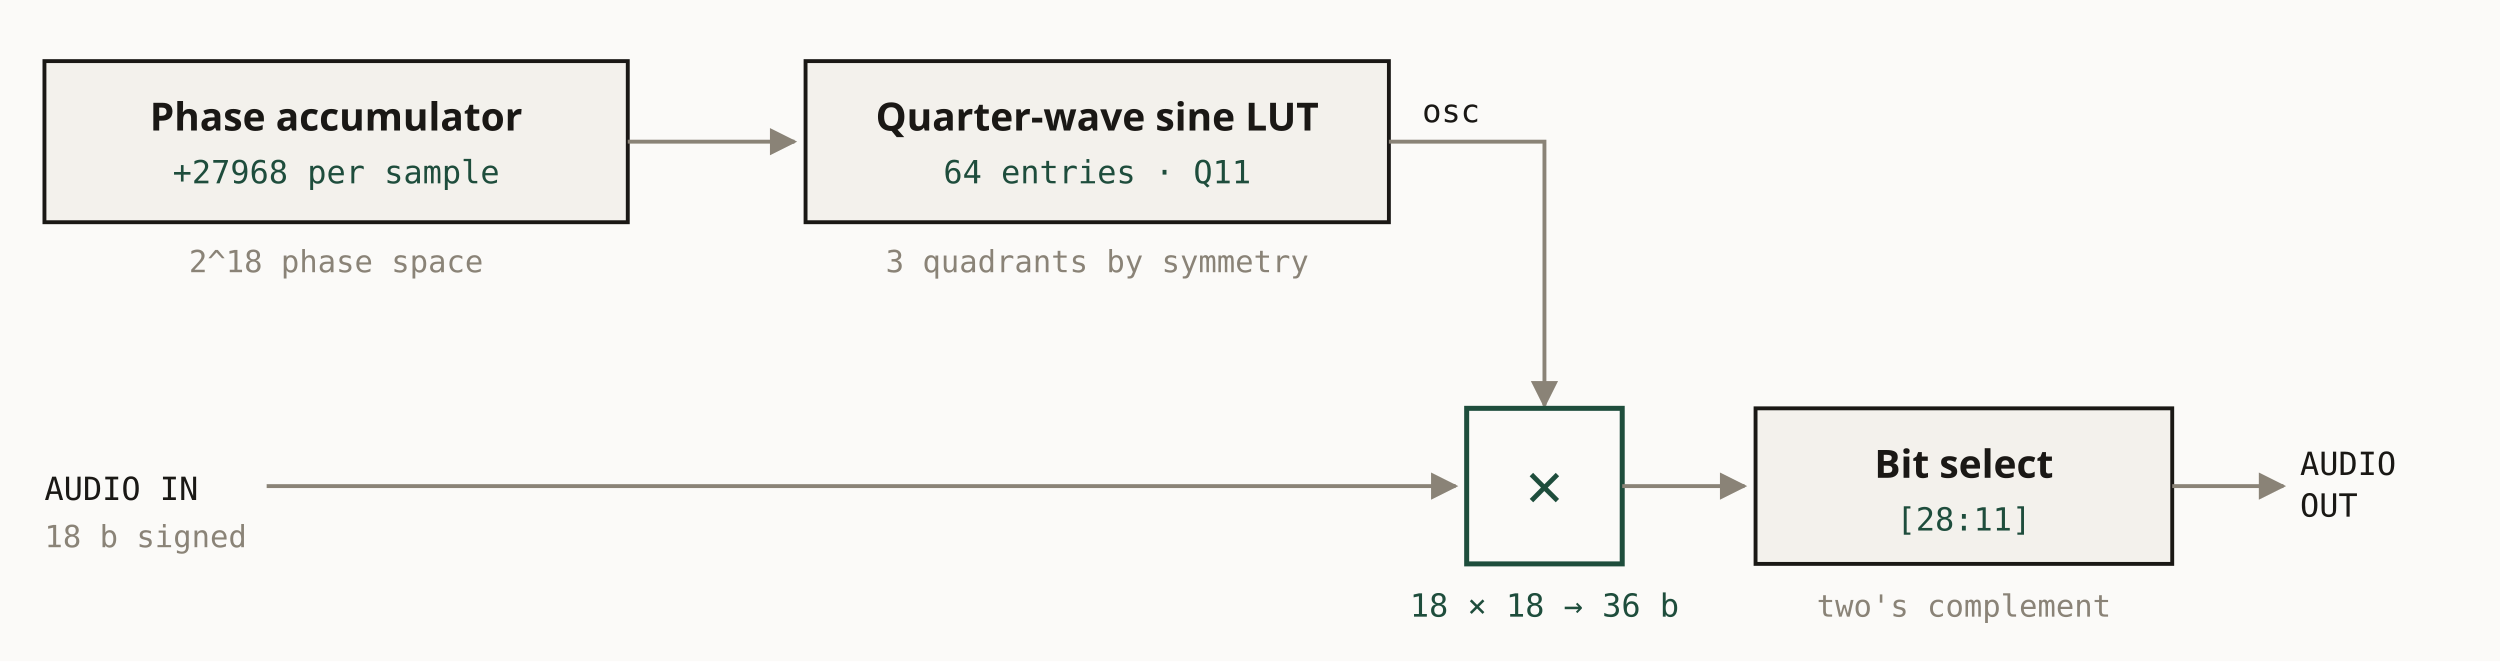
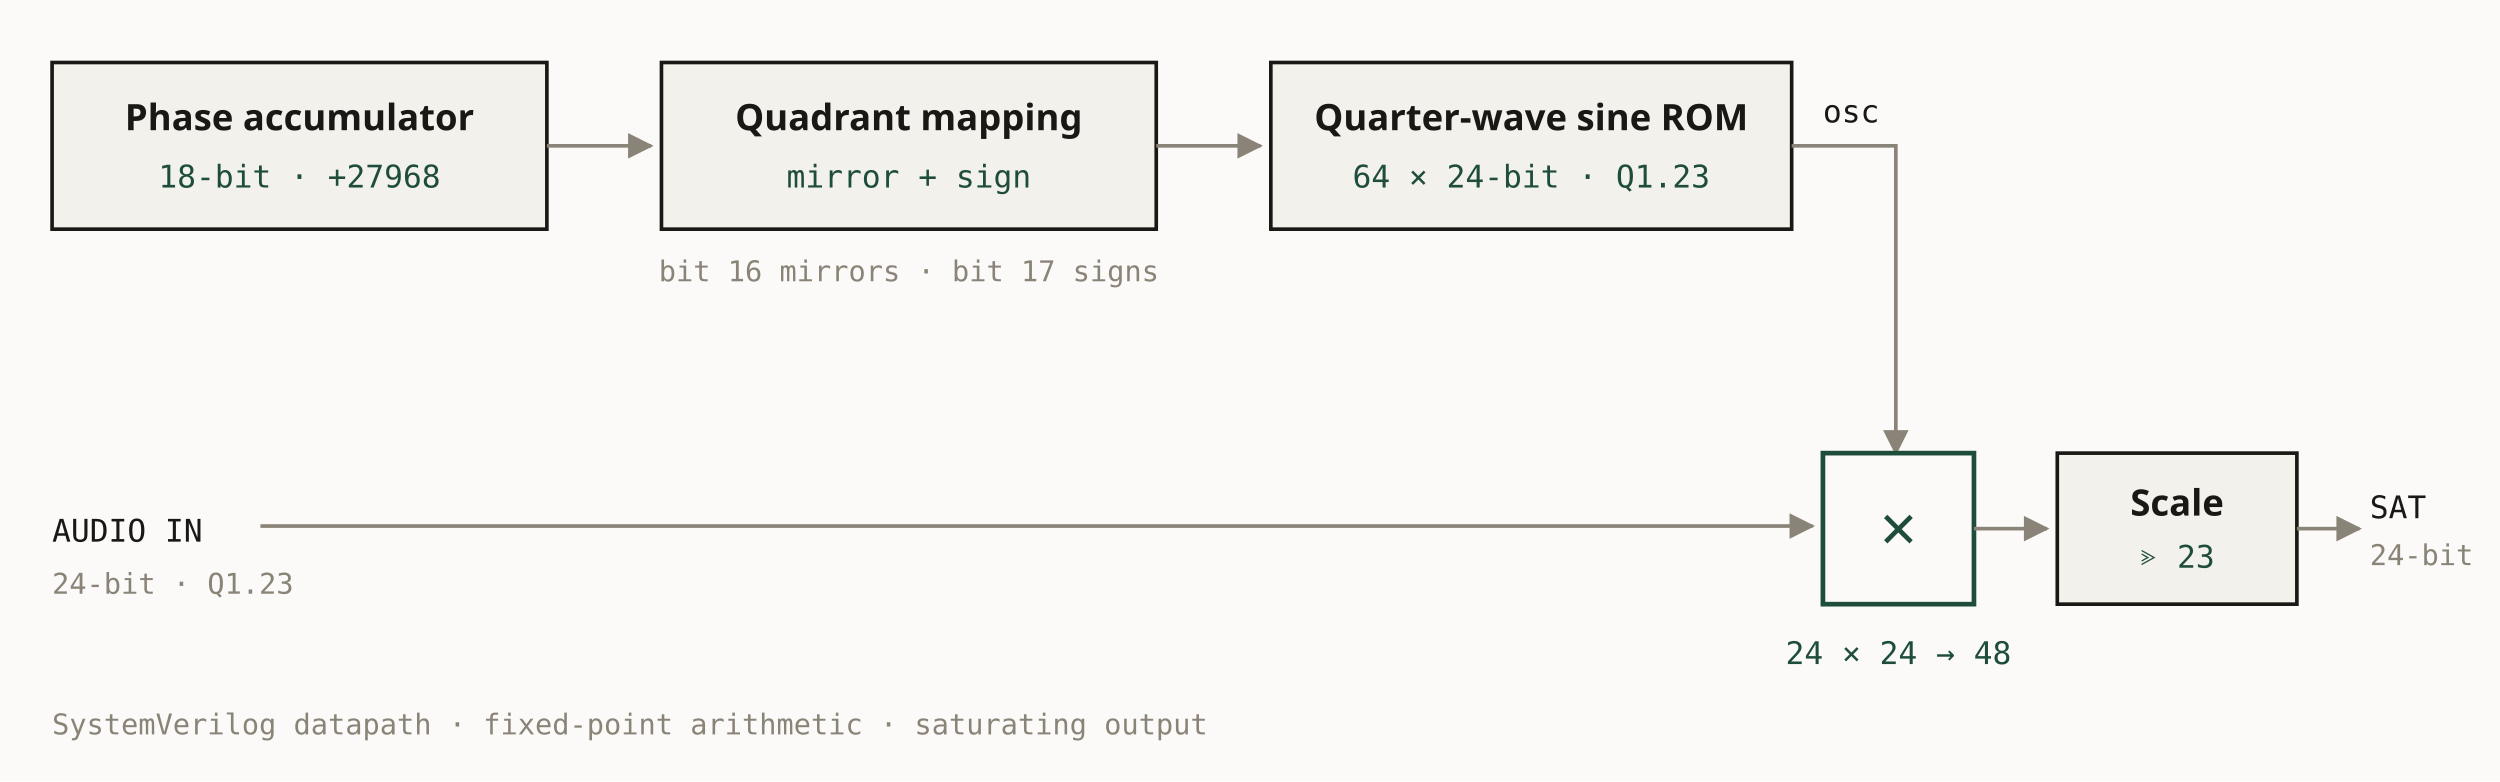
- <svg xmlns="http://www.w3.org/2000/svg" viewBox="0 0 900 238" width="900" height="238" role="img" aria-labelledby="t d">
+ <svg xmlns="http://www.w3.org/2000/svg" viewBox="0 0 960 300" width="960" height="300" role="img" aria-labelledby="title description">
  <defs>
-     <marker id="a" viewBox="0 0 10 10" refX="9" refY="5" markerWidth="7" markerHeight="7" orient="auto-start-reverse">
-       <path d="M0 0 L10 5 L0 10 z" fill="#8A8377" />
+     <marker id="arrow" viewBox="0 0 10 10" refX="9" refY="5" markerWidth="7" markerHeight="7" orient="auto-start-reverse">
+       <path d="M0 0 L10 5 L0 10z" fill="#8a8377" />
    </marker>
    <style>
-       .bx   { fill: #F3F1EC; stroke: #1A1815; stroke-width: 1.4; }
-       .op   { fill: #FBFAF8; stroke: #1E4D3C; stroke-width: 1.8; }
-       .ttl  { font: 600 14px "Public Sans", system-ui, sans-serif; fill: #1A1815; }
-       .num  { font: 500 11.5px "JetBrains Mono", ui-monospace, monospace; fill: #1E4D3C; }
-       .cap  { font: 400 11px "JetBrains Mono", ui-monospace, monospace; fill: #8A8377; }
-       .sig  { font: 500 11.5px "JetBrains Mono", ui-monospace, monospace; fill: #1A1815; }
-       .wire { stroke: #8A8377; stroke-width: 1.4; fill: none; }
+       .box{fill:#f3f1ec;stroke:#1a1815;stroke-width:1.4}
+       .op{fill:#fbfaf8;stroke:#1e4d3c;stroke-width:1.8}
+       .title{font:600 14px 'Public Sans',system-ui,sans-serif;fill:#1a1815}
+       .num{font:500 12px 'JetBrains Mono',ui-monospace,monospace;fill:#1e4d3c}
+       .cap{font:400 11px 'JetBrains Mono',ui-monospace,monospace;fill:#8a8377}
+       .sig{font:500 12px 'JetBrains Mono',ui-monospace,monospace;fill:#1a1815}
+       .wire{stroke:#8a8377;stroke-width:1.4;fill:none;marker-end:url(#arrow)}
    </style>
  </defs>
-   <rect width="900" height="238" fill="#FBFAF8" />
-   <rect class="bx" x="16" y="22" width="210" height="58" />
-   <text class="ttl" x="121" y="47" text-anchor="middle">Phase accumulator</text>
-   <text class="num" x="121" y="66" text-anchor="middle">+27968 per sample</text>
-   <text class="cap" x="121" y="98" text-anchor="middle">2^18 phase space</text>
-   <path class="wire" d="M226 51 H286" marker-end="url(#a)" />
-   <rect class="bx" x="290" y="22" width="210" height="58" />
-   <text class="ttl" x="395" y="47" text-anchor="middle">Quarter-wave sine LUT</text>
-   <text class="num" x="395" y="66" text-anchor="middle">64 entries · Q11</text>
-   <text class="cap" x="395" y="98" text-anchor="middle">3 quadrants by symmetry</text>
-   <path class="wire" d="M500 51 H556 V146" marker-end="url(#a)" />
-   <text class="sig" x="512" y="44">osc</text>
-   <text class="sig" x="16" y="180">AUDIO IN</text>
-   <text class="cap" x="16" y="197">18 b signed</text>
-   <path class="wire" d="M96 175 H524" marker-end="url(#a)" />
-   <rect class="op" x="528" y="147" width="56" height="56" />
-   <text x="556" y="184" text-anchor="middle" font-family="'Public Sans', system-ui, sans-serif" font-size="24" fill="#1E4D3C">×</text>
-   <text class="num" x="556" y="222" text-anchor="middle">18 × 18 → 36 b</text>
-   <path class="wire" d="M584 175 H628" marker-end="url(#a)" />
-   <rect class="bx" x="632" y="147" width="150" height="56" />
-   <text class="ttl" x="707" y="172" text-anchor="middle">Bit select</text>
-   <text class="num" x="707" y="191" text-anchor="middle">[28:11]</text>
-   <text class="cap" x="707" y="222" text-anchor="middle">two's complement</text>
-   <path class="wire" d="M782 175 H822" marker-end="url(#a)" />
-   <text class="sig" x="828" y="171">AUDIO</text>
-   <text class="sig" x="828" y="186">OUT</text>
+   <rect width="960" height="300" fill="#fbfaf8" />
+   <rect class="box" x="20" y="24" width="190" height="64" />
+   <text class="title" x="115" y="50" text-anchor="middle">Phase accumulator</text>
+   <text class="num" x="115" y="72" text-anchor="middle">18-bit · +27968</text>
+   <path class="wire" d="M210 56H250" />
+   <rect class="box" x="254" y="24" width="190" height="64" />
+   <text class="title" x="349" y="50" text-anchor="middle">Quadrant mapping</text>
+   <text class="num" x="349" y="72" text-anchor="middle">mirror + sign</text>
+   <text class="cap" x="349" y="108" text-anchor="middle">bit 16 mirrors · bit 17 signs</text>
+   <path class="wire" d="M444 56H484" />
+   <rect class="box" x="488" y="24" width="200" height="64" />
+   <text class="title" x="588" y="50" text-anchor="middle">Quarter-wave sine ROM</text>
+   <text class="num" x="588" y="72" text-anchor="middle">64 × 24-bit · Q1.23</text>
+   <path class="wire" d="M688 56H728V174" />
+   <text class="sig" x="700" y="47">osc</text>
+   <text class="sig" x="20" y="208">AUDIO IN</text>
+   <text class="cap" x="20" y="228">24-bit · Q1.23</text>
+   <path class="wire" d="M100 202H696" />
+   <rect class="op" x="700" y="174" width="58" height="58" />
+   <text x="729" y="212" text-anchor="middle" font-family="'Public Sans',system-ui,sans-serif" font-size="25" fill="#1e4d3c">×</text>
+   <text class="num" x="729" y="255" text-anchor="middle">24 × 24 → 48</text>
+   <path class="wire" d="M758 203H786" />
+   <rect class="box" x="790" y="174" width="92" height="58" />
+   <text class="title" x="836" y="198" text-anchor="middle">Scale</text>
+   <text class="num" x="836" y="218" text-anchor="middle">≫ 23</text>
+   <path class="wire" d="M882 203H906" />
+   <text class="sig" x="910" y="199">SAT</text>
+   <text class="cap" x="910" y="217">24-bit</text>
+   <text class="cap" x="20" y="282">SystemVerilog datapath · fixed-point arithmetic · saturating output</text>
</svg>
